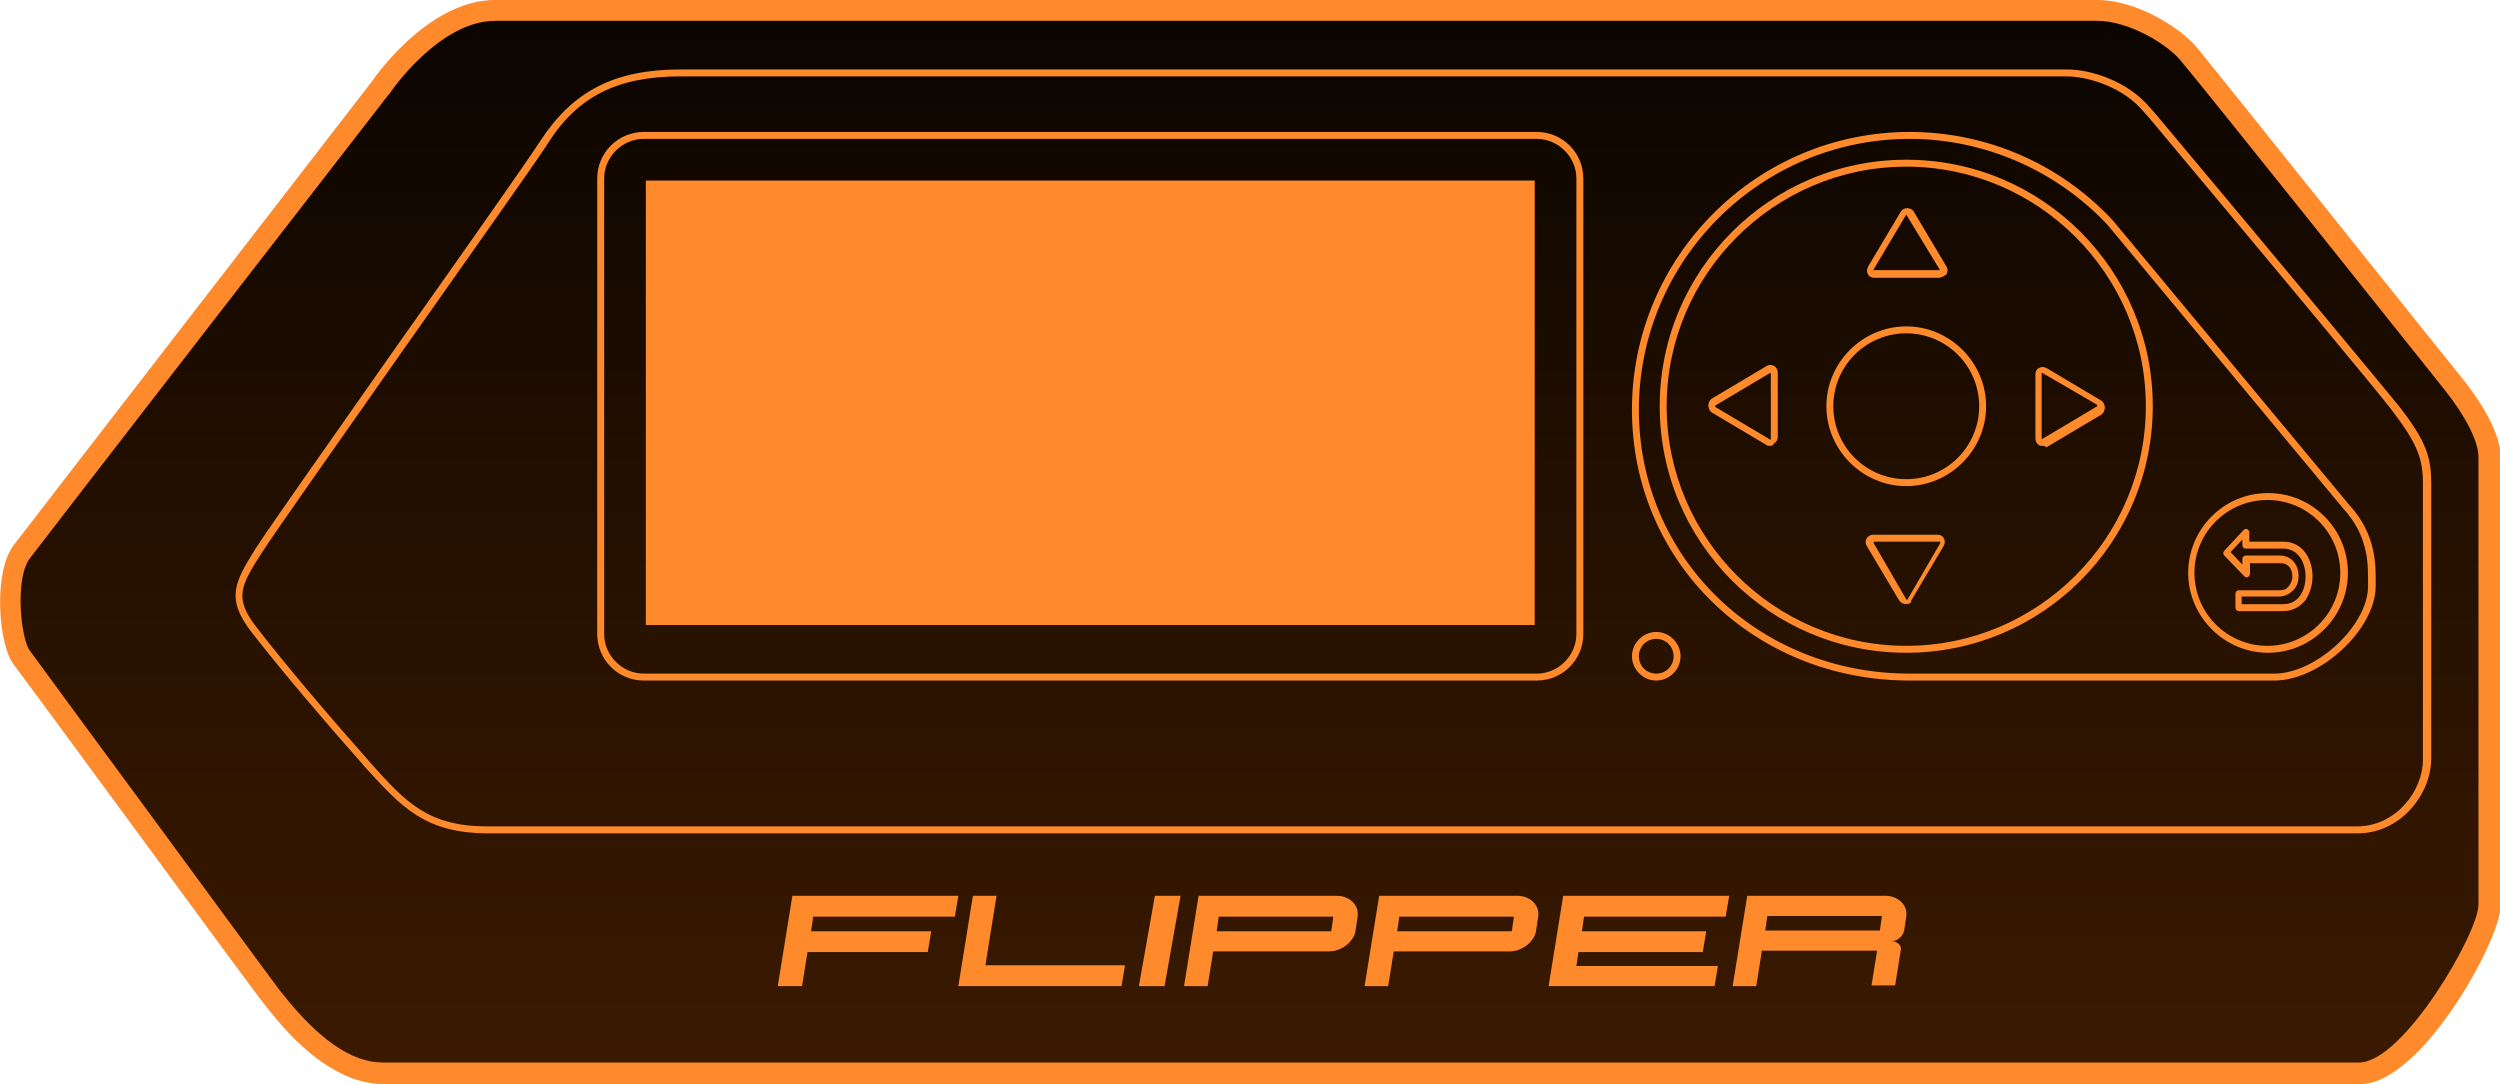
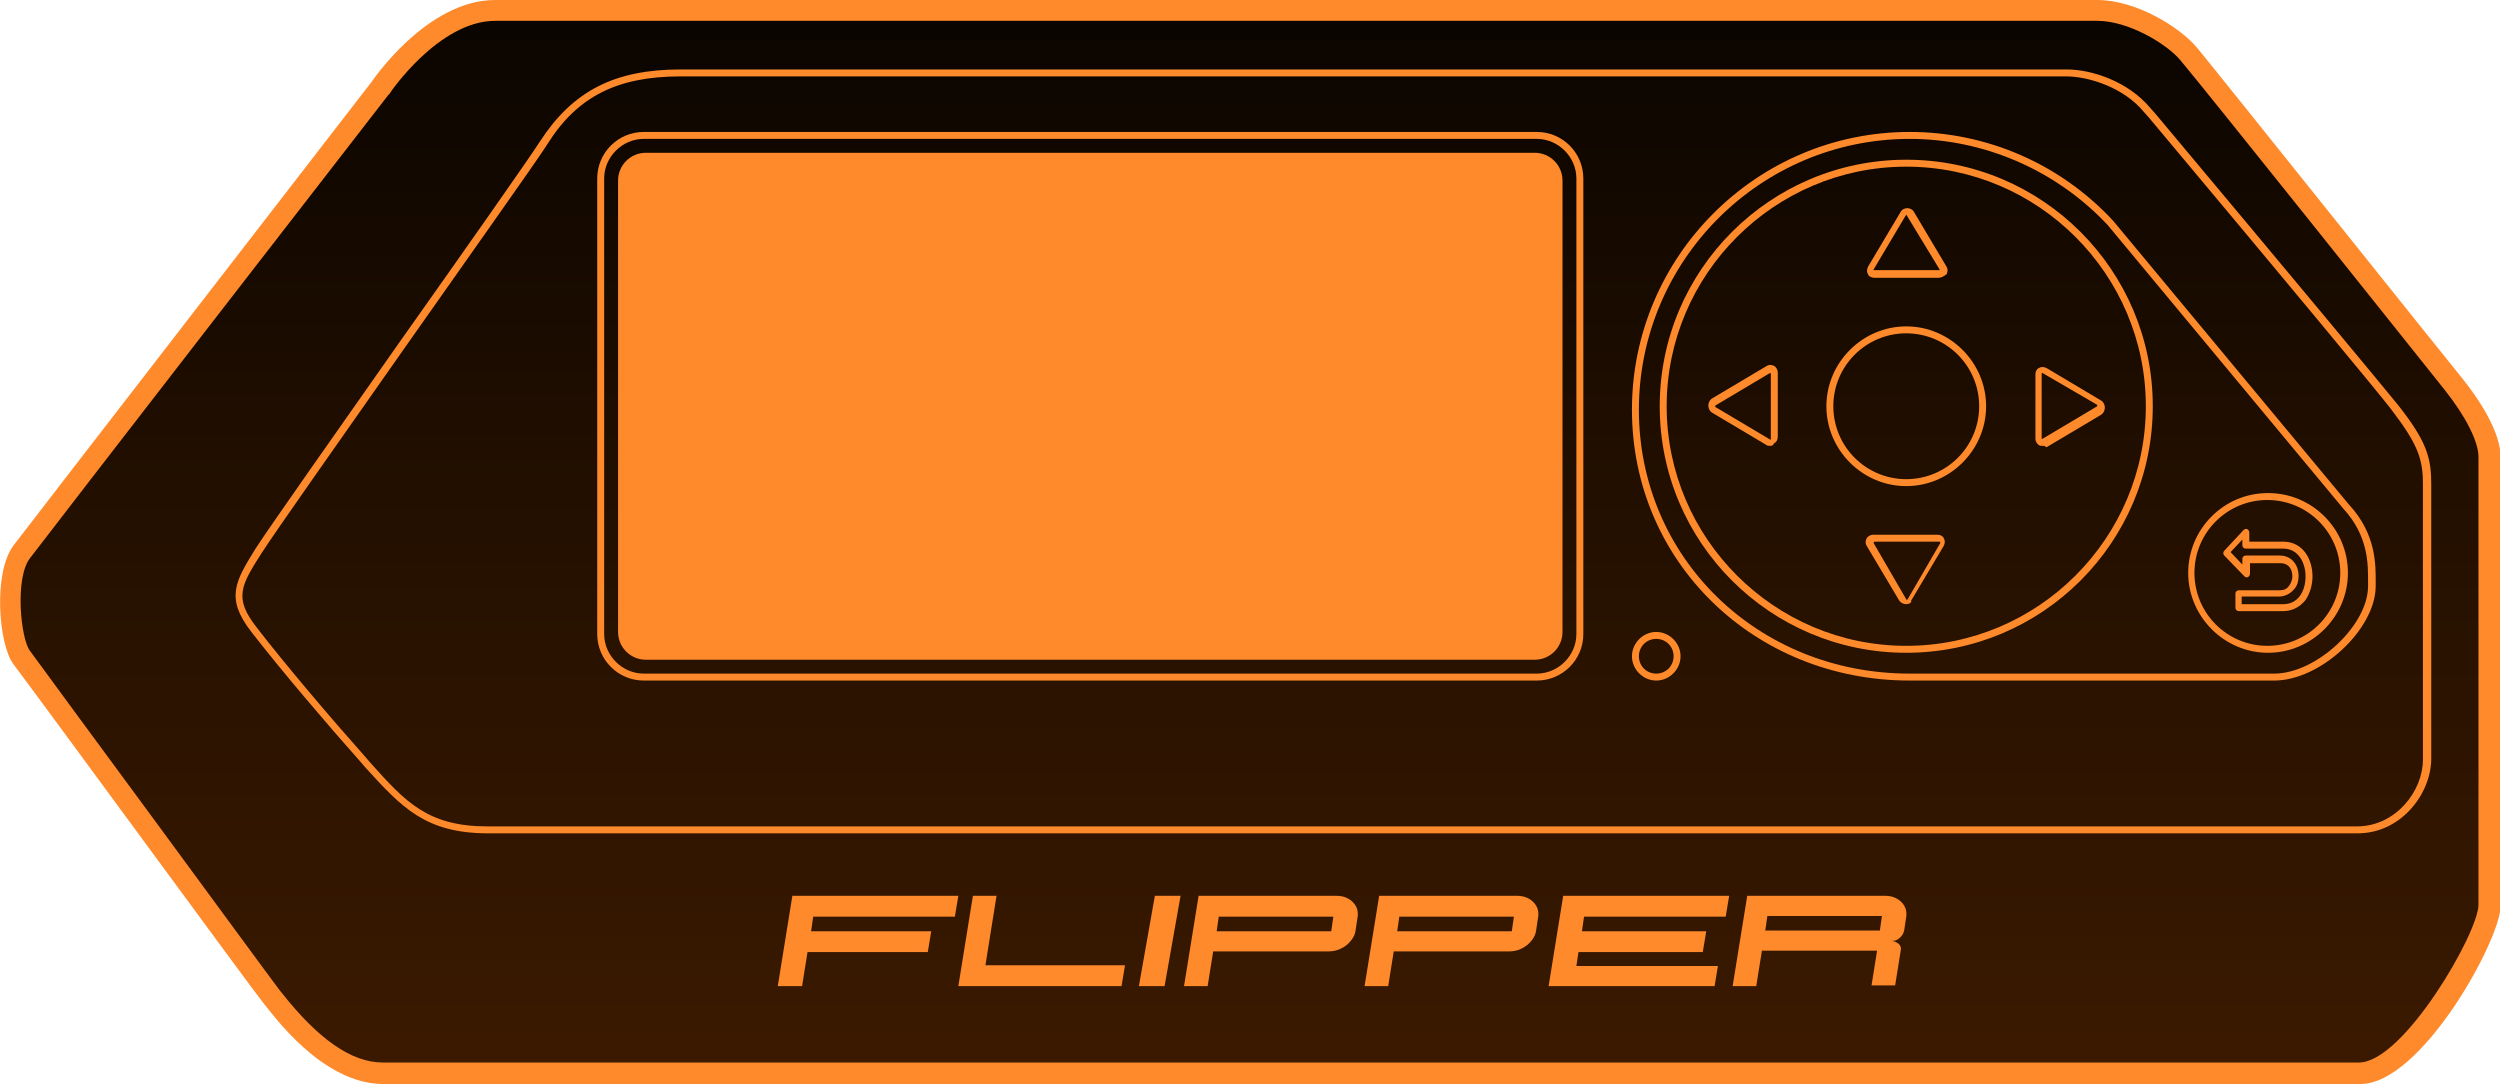
<svg xmlns="http://www.w3.org/2000/svg" version="1.1" id="Layer_5" x="0px" y="0px" viewBox="0 0 360 156" style="enable-background:new 0 0 360 156;" xml:space="preserve">
-   <style type="text/css">
+   <defs id="defs104" />
+   <style type="text/css" id="style2">
	.st0{fill:url(#SVGID_1_);}
	.st1{fill:#FE8A2C;}
</style>
-   <g>
+   <g id="g99">
    <linearGradient id="SVGID_1_" gradientUnits="userSpaceOnUse" x1="179.887" y1="156.473" x2="179.887" y2="-1.285">
-       <stop offset="7.885129e-07" style="stop-color:#3C1A00" />
-       <stop offset="0.551" style="stop-color:#220F00" />
-       <stop offset="1" style="stop-color:#090400" />
+       <stop offset="7.885129e-07" style="stop-color:#3C1A00" id="stop4" />
+       <stop offset="0.551" style="stop-color:#220F00" id="stop6" />
+       <stop offset="1" style="stop-color:#090400" id="stop8" />
    </linearGradient>
-     <path class="st0" d="M301.3,1.2c0,0-219.9,0-229.7,0s-17,10.3-17,10.3S5.3,75.4,3.2,78.3c-3,4-2.1,14.1,0,17   c5.9,8,34.5,47.1,35.8,48.8c1.4,1.7,7.7,11.1,16.5,11.1s278.7,0,283.5,0c8.7,0,19.6-20.2,19.6-25.2s-0.3-58.9-0.3-64.5   c0-3.7-2.6-8.4-5.1-11.5c-2.3-2.8-35.3-44-38.2-47.5C312.5,3.6,306.8,1.2,301.3,1.2z" />
-     <g>
-       <path class="st1" d="M302,3c4.5,0,10,3.3,12,5.7c2.9,3.4,35.3,44,38,47.4c3.1,3.9,4.9,7.5,4.9,9.7v64.5c0,4-10.8,22.7-17.2,22.7    H55.1c-4.5,0-9.3-3.4-14.5-10c-0.2-0.2-0.3-0.4-0.4-0.5c-0.7-0.9-10.1-13.7-18.4-25C14.5,107.6,7,97.4,4.3,93.7    C3,92,2.1,83.3,4.3,80.4c2.1-2.8,51.1-66.1,51.6-66.7l0.1-0.1l0.1-0.1C56.1,13.4,63.2,3,71.3,3H302 M302,0c0,0-220.7,0-230.7,0    c-9.9,0-17.8,11.8-17.8,11.8S4.1,75.7,1.9,78.6c-2.9,4-2.1,14.1,0,17c6,8,34.6,47.1,36,48.8c1.4,1.7,8.5,11.7,17.3,11.7    s279.9,0,284.7,0c8.8,0,20.2-20.8,20.2-25.7s0-58.9,0-64.5c0-3.7-3.1-8.4-5.6-11.5c-2.3-2.8-35.2-44-38.1-47.5    C313.9,3.9,307.6,0,302,0L302,0z" />
+     <path class="st0" d="M301.3,1.2c0,0-219.9,0-229.7,0s-17,10.3-17,10.3S5.3,75.4,3.2,78.3c-3,4-2.1,14.1,0,17   c5.9,8,34.5,47.1,35.8,48.8c1.4,1.7,7.7,11.1,16.5,11.1s278.7,0,283.5,0c8.7,0,19.6-20.2,19.6-25.2s-0.3-58.9-0.3-64.5   c0-3.7-2.6-8.4-5.1-11.5c-2.3-2.8-35.3-44-38.2-47.5C312.5,3.6,306.8,1.2,301.3,1.2z" id="path11" />
+     <g id="g15">
+       <path class="st1" d="M302,3c4.5,0,10,3.3,12,5.7c2.9,3.4,35.3,44,38,47.4c3.1,3.9,4.9,7.5,4.9,9.7v64.5c0,4-10.8,22.7-17.2,22.7    H55.1c-4.5,0-9.3-3.4-14.5-10c-0.2-0.2-0.3-0.4-0.4-0.5c-0.7-0.9-10.1-13.7-18.4-25C14.5,107.6,7,97.4,4.3,93.7    C3,92,2.1,83.3,4.3,80.4c2.1-2.8,51.1-66.1,51.6-66.7l0.1-0.1l0.1-0.1C56.1,13.4,63.2,3,71.3,3H302 M302,0c0,0-220.7,0-230.7,0    c-9.9,0-17.8,11.8-17.8,11.8S4.1,75.7,1.9,78.6c-2.9,4-2.1,14.1,0,17c6,8,34.6,47.1,36,48.8c1.4,1.7,8.5,11.7,17.3,11.7    s279.9,0,284.7,0c8.8,0,20.2-20.8,20.2-25.7s0-58.9,0-64.5c0-3.7-3.1-8.4-5.6-11.5c-2.3-2.8-35.2-44-38.1-47.5    C313.9,3.9,307.6,0,302,0L302,0z" id="path13" />
    </g>
-     <g>
-       <g>
-         <path class="st1" d="M116.3,137l-0.8,5H112l2.1-13H138l-0.5,3h-20.4l-0.3,2.1h17.3l-0.5,3H116.3z" />
+     <g id="g45">
+       <g id="g19">
+         <path class="st1" d="M116.3,137l-0.8,5H112l2.1-13H138l-0.5,3h-20.4l-0.3,2.1h17.3l-0.5,3H116.3z" id="path17" />
      </g>
-       <g>
-         <path class="st1" d="M143.5,129l-1.6,10H162l-0.5,3H138l2.1-13H143.5z" />
+       <g id="g23">
+         <path class="st1" d="M143.5,129l-1.6,10H162l-0.5,3H138l2.1-13H143.5z" id="path21" />
      </g>
-       <g>
-         <path class="st1" d="M170,129l-2.3,13H164l2.3-13H170z" />
+       <g id="g27">
+         <path class="st1" d="M170,129l-2.3,13H164l2.3-13H170z" id="path25" />
      </g>
-       <g>
-         <path class="st1" d="M174.7,137l-0.8,5h-3.4l2.1-13h19.9c0.9,0,1.7,0.3,2.3,0.9c0.6,0.6,0.8,1.3,0.7,2.1l-0.3,2     c-0.1,0.8-0.6,1.5-1.3,2.1c-0.8,0.6-1.6,0.9-2.6,0.9H174.7z M175.5,132l-0.3,2.1h16.5l0.3-2.1H175.5z" />
+       <g id="g31">
+         <path class="st1" d="M174.7,137l-0.8,5h-3.4l2.1-13h19.9c0.9,0,1.7,0.3,2.3,0.9c0.6,0.6,0.8,1.3,0.7,2.1l-0.3,2     c-0.1,0.8-0.6,1.5-1.3,2.1c-0.8,0.6-1.6,0.9-2.6,0.9H174.7z M175.5,132l-0.3,2.1h16.5l0.3-2.1H175.5z" id="path29" />
      </g>
-       <g>
-         <path class="st1" d="M200.7,137l-0.8,5h-3.4l2.1-13h19.9c0.9,0,1.7,0.3,2.3,0.9c0.6,0.6,0.8,1.3,0.7,2.1l-0.3,2     c-0.1,0.8-0.6,1.5-1.3,2.1c-0.8,0.6-1.6,0.9-2.6,0.9H200.7z M201.5,132l-0.3,2.1h16.5l0.3-2.1H201.5z" />
+       <g id="g35">
+         <path class="st1" d="M200.7,137l-0.8,5h-3.4l2.1-13h19.9c0.9,0,1.7,0.3,2.3,0.9c0.6,0.6,0.8,1.3,0.7,2.1l-0.3,2     c-0.1,0.8-0.6,1.5-1.3,2.1c-0.8,0.6-1.6,0.9-2.6,0.9H200.7z M201.5,132l-0.3,2.1h16.5l0.3-2.1H201.5z" id="path33" />
      </g>
-       <g>
-         <path class="st1" d="M247.4,139l-0.5,3H223l2.1-13H249l-0.5,3h-20.4l-0.3,2.1h17.9l-0.5,3h-17.9l-0.3,2H247.4z" />
+       <g id="g39">
+         <path class="st1" d="M247.4,139l-0.5,3H223l2.1-13H249l-0.5,3h-20.4l-0.3,2.1h17.9l-0.5,3h-17.9l-0.3,2H247.4z" id="path37" />
      </g>
-       <g>
-         <path class="st1" d="M253.7,137l-0.8,5h-3.4l2.1-13h19.9c0.9,0,1.7,0.3,2.3,0.9c0.6,0.6,0.8,1.3,0.7,2.1l-0.3,2     c-0.1,0.4-0.3,0.8-0.7,1.1c-0.3,0.3-0.7,0.4-1.1,0.4c0.4,0,0.7,0.2,1,0.4c0.3,0.3,0.4,0.6,0.3,1l-0.8,5h-3.4l0.8-5H253.7z      M270.7,134l0.3-2.1h-16.5l-0.3,2.1H270.7z" />
+       <g id="g43">
+         <path class="st1" d="M253.7,137l-0.8,5h-3.4l2.1-13h19.9c0.9,0,1.7,0.3,2.3,0.9c0.6,0.6,0.8,1.3,0.7,2.1l-0.3,2     c-0.1,0.4-0.3,0.8-0.7,1.1c-0.3,0.3-0.7,0.4-1.1,0.4c0.4,0,0.7,0.2,1,0.4c0.3,0.3,0.4,0.6,0.3,1l-0.8,5h-3.4l0.8-5H253.7z      M270.7,134l0.3-2.1h-16.5l-0.3,2.1H270.7z" id="path41" />
      </g>
    </g>
-     <g>
-       <path class="st1" d="M221.3,98H92.7C89,98,86,95,86,91.3V25.7c0-3.7,3-6.7,6.7-6.7h128.6c3.7,0,6.7,3,6.7,6.7v65.6    C228,95,225,98,221.3,98z M92.7,20c-3.1,0-5.7,2.6-5.7,5.7v65.6c0,3.1,2.6,5.7,5.7,5.7h128.6c3.1,0,5.7-2.6,5.7-5.7V25.7    c0-3.1-2.6-5.7-5.7-5.7H92.7z" />
+     <g id="g49">
+       <path class="st1" d="M221.3,98H92.7C89,98,86,95,86,91.3V25.7c0-3.7,3-6.7,6.7-6.7h128.6c3.7,0,6.7,3,6.7,6.7v65.6    C228,95,225,98,221.3,98z M92.7,20c-3.1,0-5.7,2.6-5.7,5.7v65.6c0,3.1,2.6,5.7,5.7,5.7h128.6c3.1,0,5.7-2.6,5.7-5.7V25.7    c0-3.1-2.6-5.7-5.7-5.7H92.7z" id="path47" />
    </g>
-     <g>
-       <path class="st1" d="M274.5,94C254.9,94,239,78.1,239,58.5S254.9,23,274.5,23S310,38.9,310,58.5S294.1,94,274.5,94z M274.5,24    c-19,0-34.5,15.5-34.5,34.5S255.5,93,274.5,93S309,77.5,309,58.5S293.5,24,274.5,24z" />
+     <g id="g53">
+       <path class="st1" d="M274.5,94C254.9,94,239,78.1,239,58.5S254.9,23,274.5,23S310,38.9,310,58.5S294.1,94,274.5,94z M274.5,24    c-19,0-34.5,15.5-34.5,34.5S255.5,93,274.5,93S309,77.5,309,58.5S293.5,24,274.5,24z" id="path51" />
    </g>
-     <g>
-       <path class="st1" d="M326.6,94c-6.3,0-11.5-5.2-11.5-11.5S320.2,71,326.6,71s11.5,5.2,11.5,11.5S332.9,94,326.6,94z M326.5,72    c-5.8,0-10.5,4.7-10.5,10.5S320.7,93,326.5,93S337,88.3,337,82.5S332.3,72,326.5,72z" />
+     <g id="g57">
+       <path class="st1" d="M326.6,94c-6.3,0-11.5-5.2-11.5-11.5S320.2,71,326.6,71s11.5,5.2,11.5,11.5S332.9,94,326.6,94z M326.5,72    c-5.8,0-10.5,4.7-10.5,10.5S320.7,93,326.5,93S337,88.3,337,82.5S332.3,72,326.5,72z" id="path55" />
    </g>
-     <g>
-       <path class="st1" d="M328.8,88h-6.4c-0.3,0-0.5-0.2-0.5-0.5v-2c0-0.3,0.2-0.5,0.5-0.5h5.9c0.6,0,1-0.2,1.3-0.6    c0.3-0.4,0.5-0.9,0.5-1.4c0-1-0.5-1.9-1.7-1.9h-4.4v1.5c0,0.2-0.1,0.4-0.3,0.5c-0.2,0.1-0.4,0-0.5-0.1l-2.9-3    c-0.2-0.2-0.2-0.5,0-0.7l2.8-3c0.1-0.1,0.4-0.2,0.5-0.1c0.2,0.1,0.3,0.3,0.3,0.5V78h4.9c2.8,0,4.2,2.5,4.2,5c0,1.3-0.4,2.5-1,3.4    C331.2,87.4,330.1,88,328.8,88z M322.9,87h5.9c1,0,1.8-0.4,2.4-1.2c0.5-0.7,0.8-1.7,0.8-2.8c0-1.9-1-4-3.2-4h-5.4    c-0.3,0-0.5-0.2-0.5-0.5v-0.8l-1.7,1.8l1.7,1.8v-0.8c0-0.3,0.2-0.5,0.5-0.5h4.9c1.8,0,2.7,1.5,2.7,2.9c0,0.8-0.2,1.5-0.7,2    c-0.5,0.6-1.3,1-2.1,1h-5.4V87z" />
+     <g id="g61">
+       <path class="st1" d="M328.8,88h-6.4c-0.3,0-0.5-0.2-0.5-0.5v-2c0-0.3,0.2-0.5,0.5-0.5h5.9c0.6,0,1-0.2,1.3-0.6    c0.3-0.4,0.5-0.9,0.5-1.4c0-1-0.5-1.9-1.7-1.9h-4.4v1.5c0,0.2-0.1,0.4-0.3,0.5c-0.2,0.1-0.4,0-0.5-0.1l-2.9-3    c-0.2-0.2-0.2-0.5,0-0.7l2.8-3c0.1-0.1,0.4-0.2,0.5-0.1c0.2,0.1,0.3,0.3,0.3,0.5V78h4.9c2.8,0,4.2,2.5,4.2,5c0,1.3-0.4,2.5-1,3.4    C331.2,87.4,330.1,88,328.8,88z M322.9,87h5.9c1,0,1.8-0.4,2.4-1.2c0.5-0.7,0.8-1.7,0.8-2.8c0-1.9-1-4-3.2-4h-5.4    c-0.3,0-0.5-0.2-0.5-0.5v-0.8l-1.7,1.8l1.7,1.8v-0.8c0-0.3,0.2-0.5,0.5-0.5h4.9c1.8,0,2.7,1.5,2.7,2.9c0,0.8-0.2,1.5-0.7,2    c-0.5,0.6-1.3,1-2.1,1h-5.4V87z" id="path59" />
    </g>
-     <g>
-       <path class="st1" d="M274.5,70c-6.3,0-11.5-5.2-11.5-11.5S268.2,47,274.5,47S286,52.2,286,58.5S280.8,70,274.5,70z M274.5,48    c-5.8,0-10.5,4.7-10.5,10.5S268.7,69,274.5,69S285,64.3,285,58.5S280.3,48,274.5,48z" />
+     <g id="g65">
+       <path class="st1" d="M274.5,70c-6.3,0-11.5-5.2-11.5-11.5S268.2,47,274.5,47S286,52.2,286,58.5S280.8,70,274.5,70z M274.5,48    c-5.8,0-10.5,4.7-10.5,10.5S268.7,69,274.5,69S285,64.3,285,58.5S280.3,48,274.5,48z" id="path63" />
    </g>
-     <g>
-       <path class="st1" d="M279.2,40h-9.3c-0.4,0-0.8-0.2-0.9-0.5c-0.2-0.3-0.2-0.7,0-1.1l4.7-7.9c0.4-0.7,1.5-0.7,1.9,0l4.7,7.9    c0.2,0.3,0.2,0.7,0,1.1C279.9,39.8,279.5,40,279.2,40z M274.5,30.9C274.5,30.9,274.4,31,274.5,30.9l-4.7,7.9c0,0,0,0.1,0,0.1    c0,0,0,0,0.1,0h9.3c0,0,0.1,0,0.1,0c0,0,0-0.1,0-0.1L274.5,30.9C274.6,31,274.5,30.9,274.5,30.9z" />
+     <g id="g69">
+       <path class="st1" d="M279.2,40h-9.3c-0.4,0-0.8-0.2-0.9-0.5c-0.2-0.3-0.2-0.7,0-1.1l4.7-7.9c0.4-0.7,1.5-0.7,1.9,0l4.7,7.9    c0.2,0.3,0.2,0.7,0,1.1C279.9,39.8,279.5,40,279.2,40z M274.5,30.9C274.5,30.9,274.4,31,274.5,30.9l-4.7,7.9c0,0,0,0.1,0,0.1    c0,0,0,0,0.1,0h9.3c0,0,0.1,0,0.1,0c0,0,0-0.1,0-0.1L274.5,30.9C274.6,31,274.5,30.9,274.5,30.9z" id="path67" />
    </g>
-     <g>
-       <path class="st1" d="M274.5,87c-0.4,0-0.8-0.2-1-0.5l-4.7-7.9c-0.2-0.3-0.2-0.7,0-1.1c0.2-0.3,0.6-0.5,0.9-0.5h9.3    c0.4,0,0.8,0.2,0.9,0.5c0.2,0.3,0.2,0.7,0,1.1l-4.7,7.9C275.3,86.8,274.9,87,274.5,87z M269.9,78C269.8,78,269.8,78,269.9,78    c-0.1,0.1-0.1,0.1-0.1,0.2l4.7,8.1c0,0.1,0.1,0.1,0.2,0l4.7-8.1c0,0,0-0.1,0-0.1c0,0,0-0.1-0.1-0.1H269.9z" />
+     <g id="g73">
+       <path class="st1" d="M274.5,87c-0.4,0-0.8-0.2-1-0.5l-4.7-7.9c-0.2-0.3-0.2-0.7,0-1.1c0.2-0.3,0.6-0.5,0.9-0.5h9.3    c0.4,0,0.8,0.2,0.9,0.5c0.2,0.3,0.2,0.7,0,1.1l-4.7,7.9C275.3,86.8,274.9,87,274.5,87z M269.9,78C269.8,78,269.8,78,269.9,78    c-0.1,0.1-0.1,0.1-0.1,0.2l4.7,8.1c0,0.1,0.1,0.1,0.2,0l4.7-8.1c0,0,0-0.1,0-0.1c0,0,0-0.1-0.1-0.1H269.9z" id="path71" />
    </g>
-     <g>
-       <path class="st1" d="M294.1,64.2c-0.2,0-0.4,0-0.5-0.1c-0.3-0.2-0.5-0.6-0.5-0.9v-9.3c0-0.4,0.2-0.8,0.5-0.9    c0.3-0.2,0.7-0.2,1.1,0l7.9,4.7c0.3,0.2,0.5,0.6,0.5,1c0,0.4-0.2,0.8-0.5,1l-7.9,4.7C294.4,64.2,294.3,64.2,294.1,64.2z     M294.1,53.7C294,53.7,294,53.8,294.1,53.7c-0.1,0-0.1,0.1-0.1,0.1v9.3c0,0,0,0.1,0,0.1c0,0,0.1,0,0.1,0l7.9-4.7c0,0,0,0,0-0.1    c0,0,0-0.1,0-0.1L294.1,53.7C294.1,53.8,294.1,53.7,294.1,53.7z" />
+     <g id="g77">
+       <path class="st1" d="M294.1,64.2c-0.2,0-0.4,0-0.5-0.1c-0.3-0.2-0.5-0.6-0.5-0.9v-9.3c0-0.4,0.2-0.8,0.5-0.9    c0.3-0.2,0.7-0.2,1.1,0l7.9,4.7c0.3,0.2,0.5,0.6,0.5,1c0,0.4-0.2,0.8-0.5,1l-7.9,4.7C294.4,64.2,294.3,64.2,294.1,64.2z     M294.1,53.7C294,53.7,294,53.8,294.1,53.7c-0.1,0-0.1,0.1-0.1,0.1v9.3c0,0,0,0.1,0,0.1c0,0,0.1,0,0.1,0l7.9-4.7c0,0,0,0,0-0.1    c0,0,0-0.1,0-0.1L294.1,53.7C294.1,53.8,294.1,53.7,294.1,53.7z" id="path75" />
    </g>
-     <g>
-       <path class="st1" d="M254.9,64.2c-0.2,0-0.4,0-0.5-0.1l-7.9-4.7c-0.3-0.2-0.5-0.6-0.5-1c0-0.4,0.2-0.8,0.5-1l7.9-4.7    c0.3-0.2,0.7-0.2,1.1,0c0.3,0.2,0.5,0.6,0.5,0.9v9.3c0,0.4-0.2,0.8-0.5,0.9C255.3,64.2,255.1,64.2,254.9,64.2z M254.9,53.7    C254.9,53.7,254.9,53.8,254.9,53.7l-7.9,4.7c0,0,0,0,0,0.1c0,0,0,0.1,0,0.1l7.9,4.7c0,0,0.1,0,0.1,0c0,0,0,0,0-0.1v-9.3    C255,53.8,255,53.8,254.9,53.7C255,53.8,255,53.7,254.9,53.7z" />
+     <g id="g81">
+       <path class="st1" d="M254.9,64.2c-0.2,0-0.4,0-0.5-0.1l-7.9-4.7c-0.3-0.2-0.5-0.6-0.5-1c0-0.4,0.2-0.8,0.5-1l7.9-4.7    c0.3-0.2,0.7-0.2,1.1,0c0.3,0.2,0.5,0.6,0.5,0.9v9.3c0,0.4-0.2,0.8-0.5,0.9C255.3,64.2,255.1,64.2,254.9,64.2z M254.9,53.7    C254.9,53.7,254.9,53.8,254.9,53.7l-7.9,4.7c0,0,0,0,0,0.1c0,0,0,0.1,0,0.1l7.9,4.7c0,0,0.1,0,0.1,0c0,0,0,0,0-0.1v-9.3    C255,53.8,255,53.8,254.9,53.7C255,53.8,255,53.7,254.9,53.7z" id="path79" />
    </g>
-     <g>
-       <path class="st1" d="M327.5,98H275c-22.4,0-40-17.1-40-39c0-22,17.9-40,40-40c11.1,0,21.7,4.6,29.3,12.8l33.9,40.8    c4,4.3,3.9,8.7,3.9,11.3l0,0.6C342,90.7,334.1,98,327.5,98z M275,20c-21.5,0-39,17.5-39,39c0,21.3,17.1,38,39,38h52.5    c6,0,13.5-6.9,13.5-12.6l0-0.6c0-2.5,0.1-6.6-3.6-10.6l-33.9-40.8C296.1,24.5,285.7,20,275,20z" />
+     <g id="g85">
+       <path class="st1" d="M327.5,98H275c-22.4,0-40-17.1-40-39c0-22,17.9-40,40-40c11.1,0,21.7,4.6,29.3,12.8l33.9,40.8    c4,4.3,3.9,8.7,3.9,11.3l0,0.6C342,90.7,334.1,98,327.5,98z M275,20c-21.5,0-39,17.5-39,39c0,21.3,17.1,38,39,38h52.5    c6,0,13.5-6.9,13.5-12.6l0-0.6c0-2.5,0.1-6.6-3.6-10.6l-33.9-40.8C296.1,24.5,285.7,20,275,20z" id="path83" />
    </g>
-     <g>
-       <path class="st1" d="M238.5,98c-1.9,0-3.5-1.6-3.5-3.5s1.6-3.5,3.5-3.5c1.9,0,3.5,1.6,3.5,3.5S240.4,98,238.5,98z M238.5,92    c-1.4,0-2.5,1.1-2.5,2.5c0,1.4,1.1,2.5,2.5,2.5s2.5-1.1,2.5-2.5C241,93.1,239.9,92,238.5,92z" />
+     <g id="g89">
+       <path class="st1" d="M238.5,98c-1.9,0-3.5-1.6-3.5-3.5s1.6-3.5,3.5-3.5c1.9,0,3.5,1.6,3.5,3.5S240.4,98,238.5,98z M238.5,92    c-1.4,0-2.5,1.1-2.5,2.5c0,1.4,1.1,2.5,2.5,2.5s2.5-1.1,2.5-2.5C241,93.1,239.9,92,238.5,92z" id="path87" />
    </g>
-     <g>
-       <path class="st1" d="M339.5,120H70.3c-9.1,0-12.5-3.8-17.7-9.5l-0.6-0.7c-4.9-5.5-11.7-13.5-15.8-18.8c-3.8-4.9-2.3-7.3,0.6-12    l0.2-0.3c1.6-2.5,11.1-16,20.3-29.1c9.2-13,18.7-26.5,20.5-29.3C82.5,13.1,88.5,10,98,10h199.6c3.6,0,8.8,1.7,12,5.5l0.8,0.9    c20.6,24.6,32.3,38.7,34.9,41.9c4.2,5.3,4.8,7.7,4.8,11.4v39.7C350,114.4,345.7,120,339.5,120z M98,11c-9.1,0-14.9,2.9-19.2,9.8    C77,23.6,67.4,37.1,58.2,50.2C49,63.3,39.5,76.8,37.9,79.3l-0.2,0.3c-3,4.7-4.1,6.5-0.7,10.8c4,5.2,10.8,13.2,15.7,18.7l0.6,0.7    c5.1,5.7,8.3,9.2,16.9,9.2h269.2c5.6,0,9.5-5.1,9.5-9.6V69.7c0-3.6-0.7-5.7-4.6-10.8c-2.5-3.2-14.2-17.3-34.8-41.9l-0.8-0.9    c-2.9-3.5-7.9-5.1-11.2-5.1H98z" />
+     <g id="g93">
+       <path class="st1" d="M339.5,120H70.3c-9.1,0-12.5-3.8-17.7-9.5l-0.6-0.7c-4.9-5.5-11.7-13.5-15.8-18.8c-3.8-4.9-2.3-7.3,0.6-12    l0.2-0.3c1.6-2.5,11.1-16,20.3-29.1c9.2-13,18.7-26.5,20.5-29.3C82.5,13.1,88.5,10,98,10h199.6c3.6,0,8.8,1.7,12,5.5l0.8,0.9    c20.6,24.6,32.3,38.7,34.9,41.9c4.2,5.3,4.8,7.7,4.8,11.4v39.7C350,114.4,345.7,120,339.5,120z M98,11c-9.1,0-14.9,2.9-19.2,9.8    C77,23.6,67.4,37.1,58.2,50.2C49,63.3,39.5,76.8,37.9,79.3l-0.2,0.3c-3,4.7-4.1,6.5-0.7,10.8c4,5.2,10.8,13.2,15.7,18.7l0.6,0.7    c5.1,5.7,8.3,9.2,16.9,9.2h269.2c5.6,0,9.5-5.1,9.5-9.6V69.7c0-3.6-0.7-5.7-4.6-10.8c-2.5-3.2-14.2-17.3-34.8-41.9l-0.8-0.9    c-2.9-3.5-7.9-5.1-11.2-5.1H98z" id="path91" />
    </g>
-     <g>
-       <rect x="93" y="26" class="st1" width="128" height="64" />
+     <g id="g97">
+       <rect x="89" y="22" class="st1" width="136" height="73" id="rect95" ry="4" />
    </g>
  </g>
</svg>
